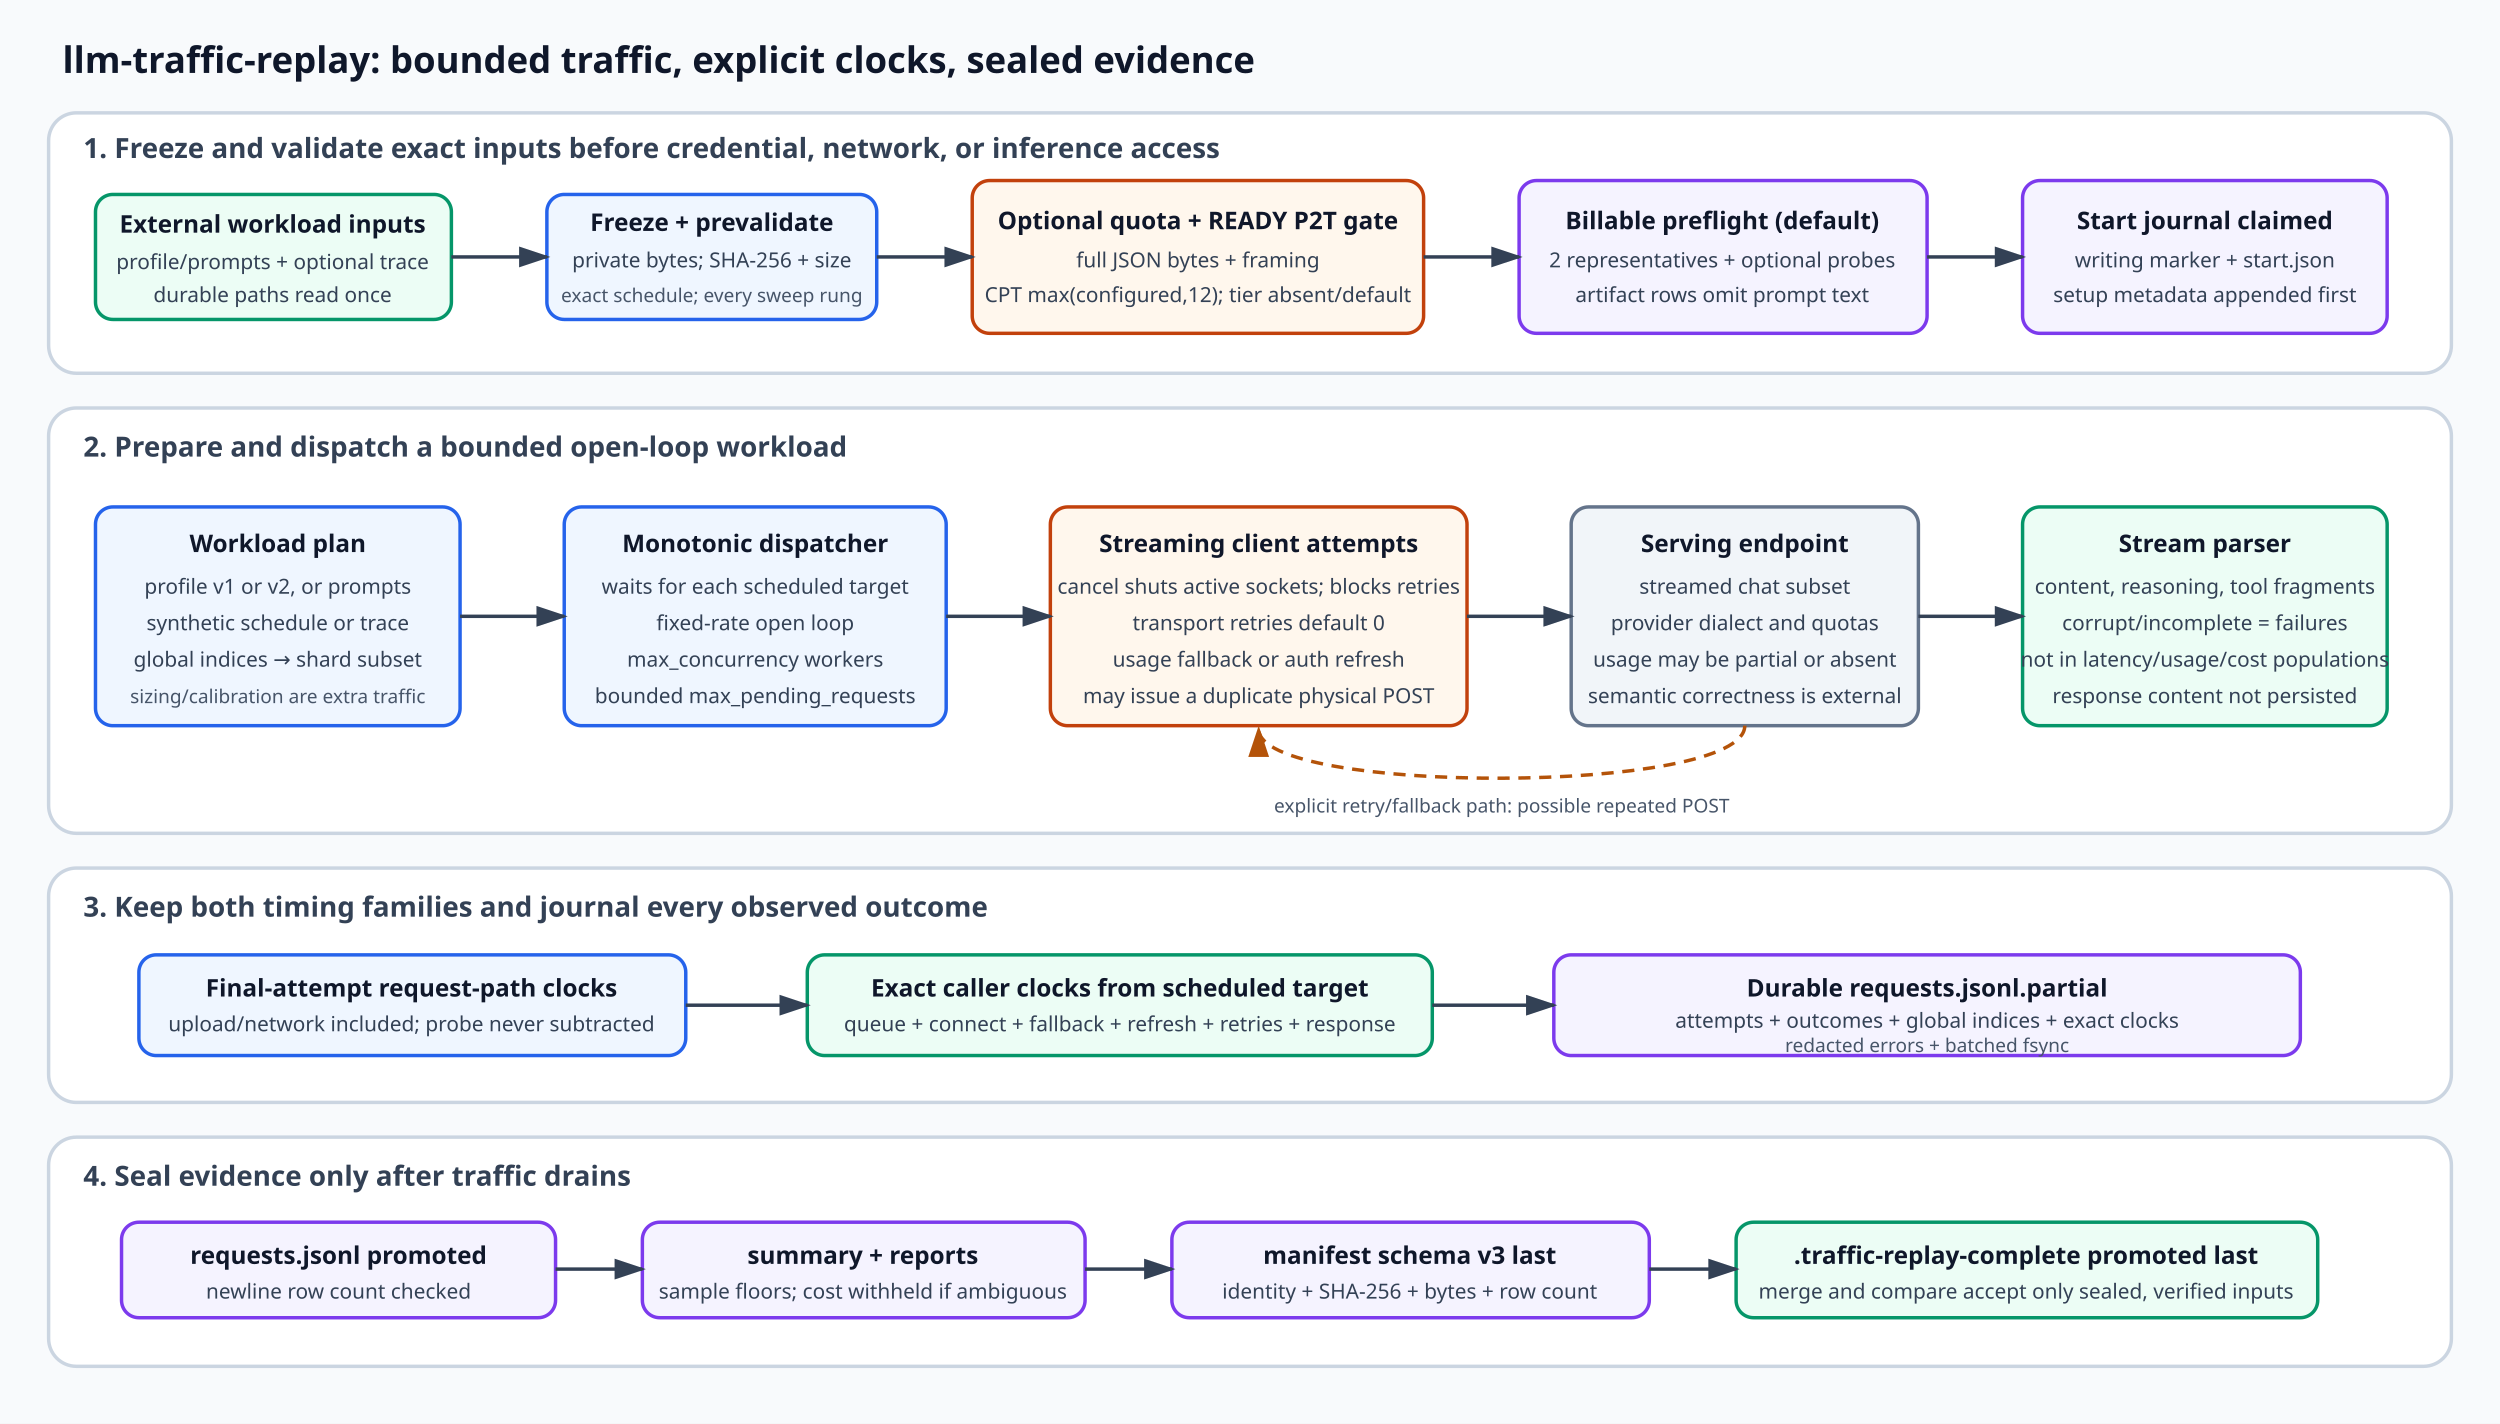
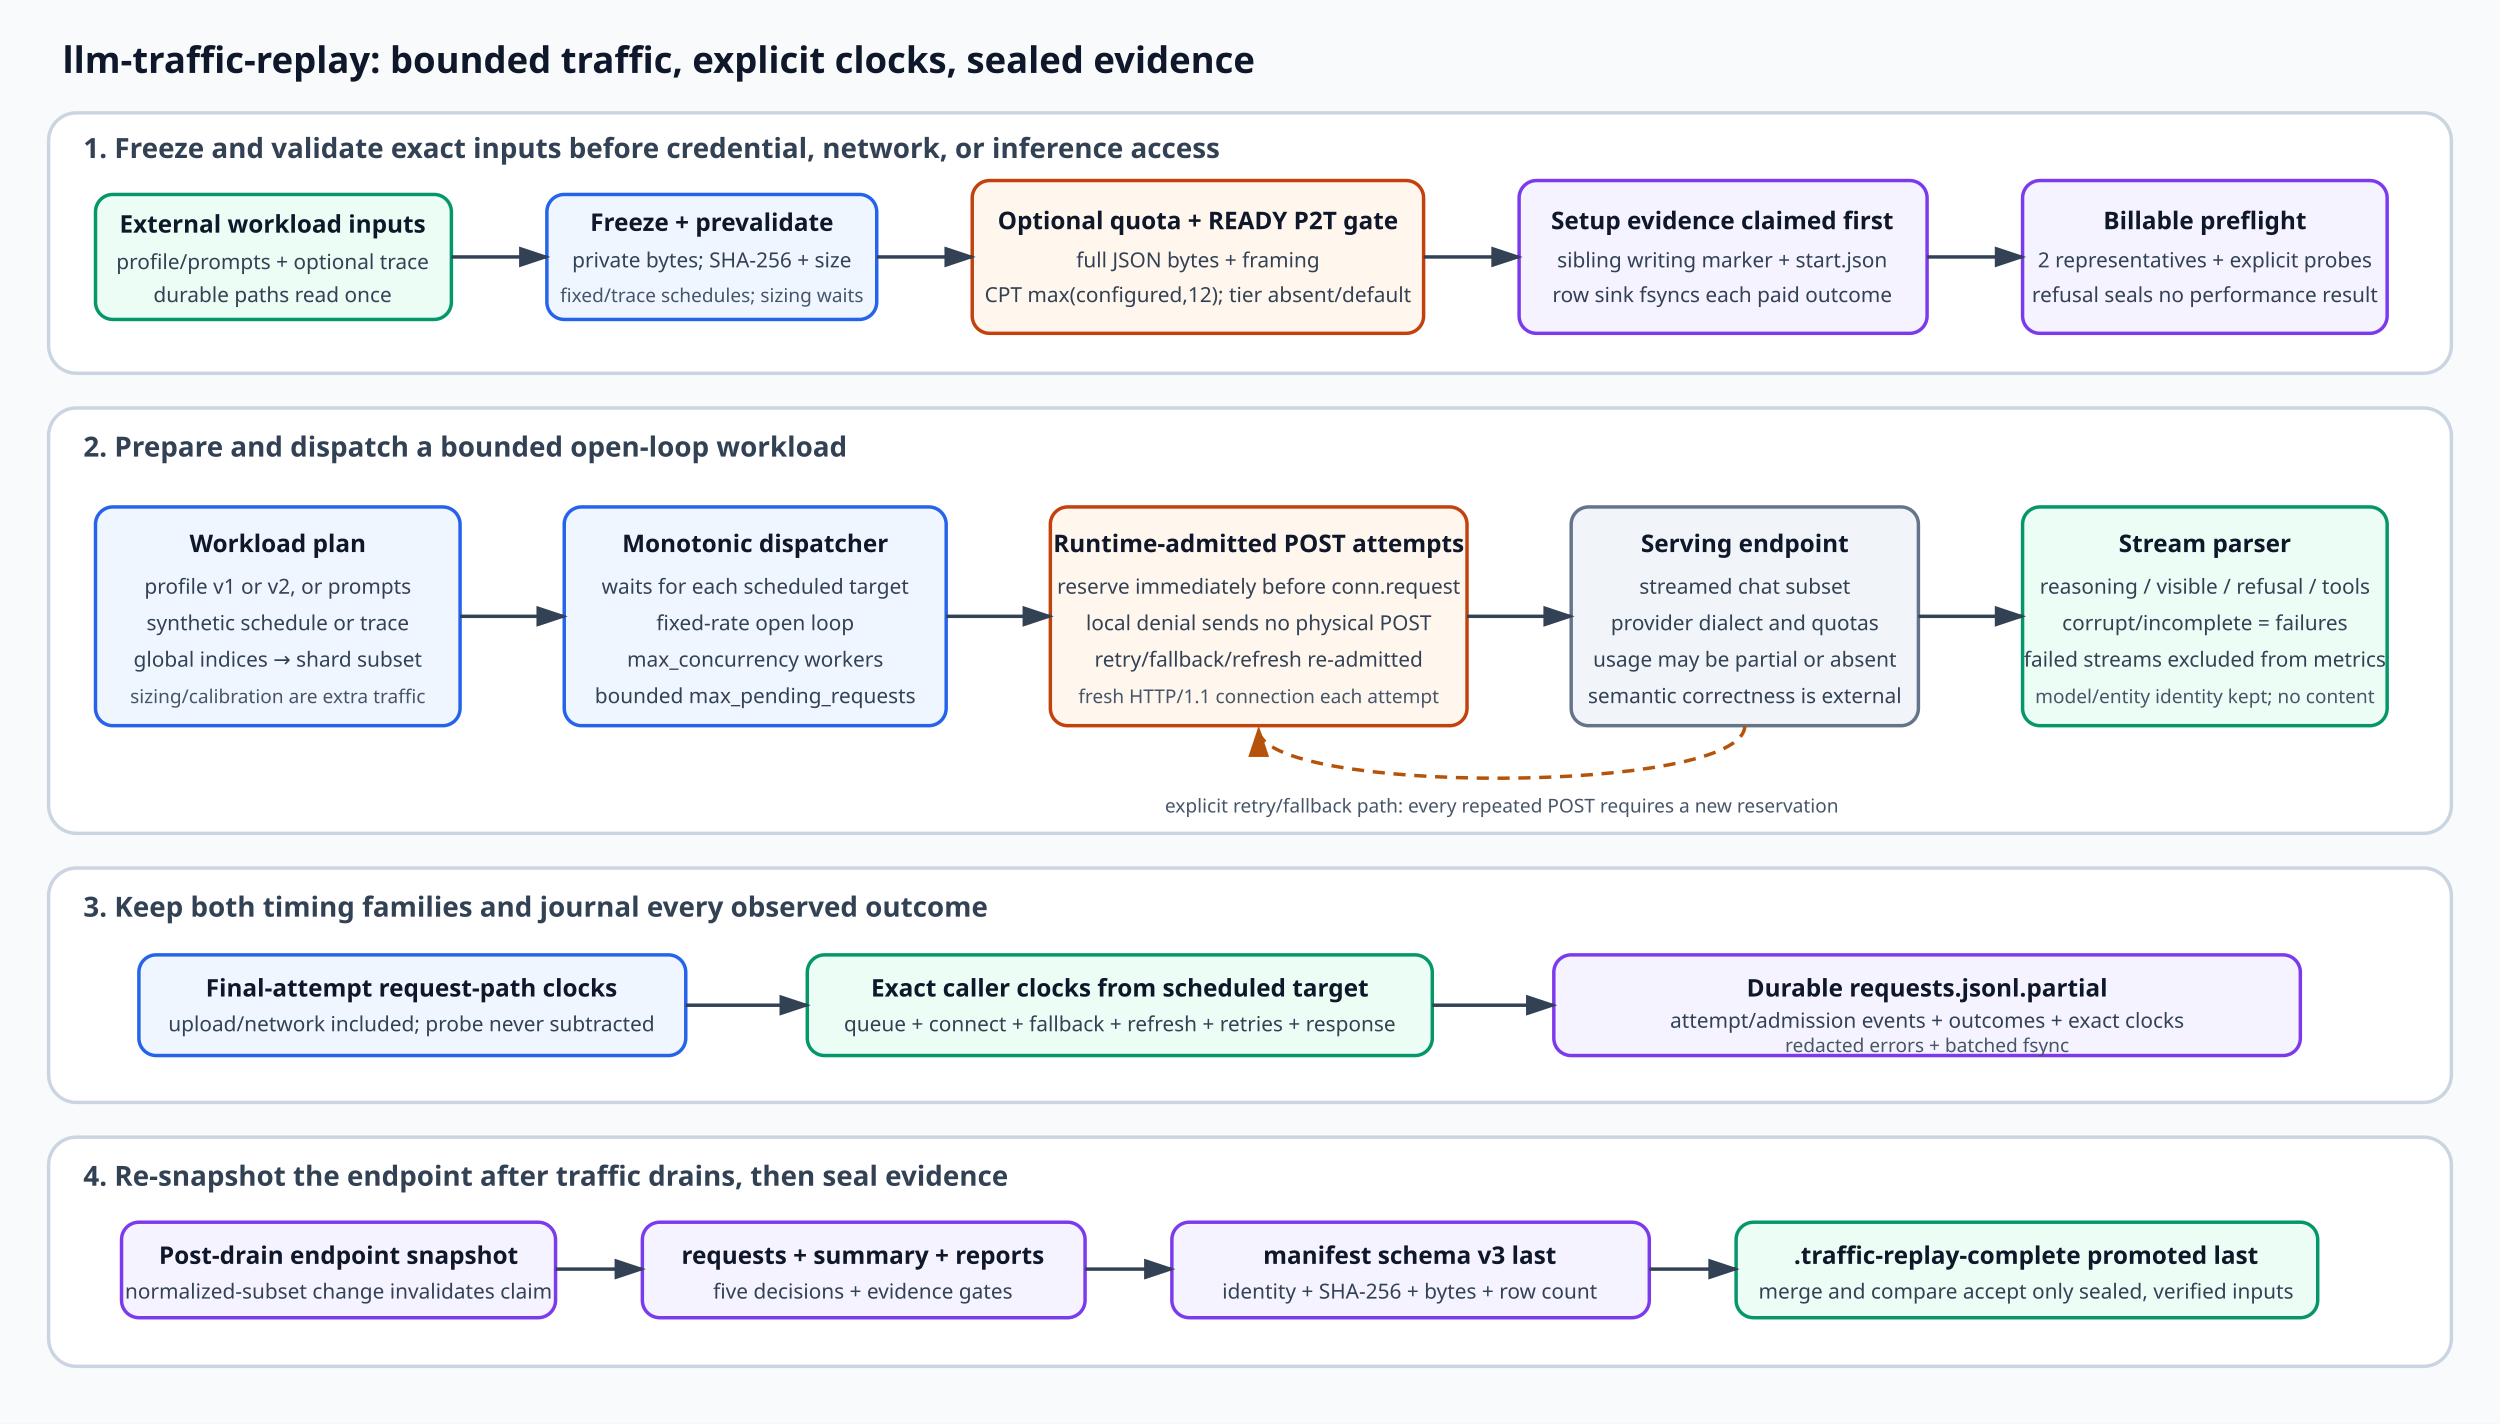
<svg xmlns="http://www.w3.org/2000/svg" width="1440" height="820" viewBox="0 0 1440 820" role="img" aria-labelledby="title desc">
  <defs>
    <marker id="arrow" markerWidth="10" markerHeight="10" refX="8" refY="3" orient="auto" markerUnits="strokeWidth">
      <path d="M0,0 L0,6 L9,3 z" fill="#334155" />
    </marker>
    <marker id="warnArrow" markerWidth="10" markerHeight="10" refX="8" refY="3" orient="auto" markerUnits="strokeWidth">
      <path d="M0,0 L0,6 L9,3 z" fill="#b45309" />
    </marker>
    <style>
      .bg{fill:#f8fafc}.lane{fill:#ffffff;stroke:#cbd5e1;stroke-width:2}.box{fill:#eff6ff;stroke:#2563eb;stroke-width:2}.safe{fill:#ecfdf5;stroke:#059669;stroke-width:2}.warn{fill:#fff7ed;stroke:#c2410c;stroke-width:2}.evidence{fill:#f5f3ff;stroke:#7c3aed;stroke-width:2}.muted{fill:#f1f5f9;stroke:#64748b;stroke-width:2}.h{font:700 21px system-ui,sans-serif;fill:#0f172a}.lh{font:700 16px system-ui,sans-serif;fill:#334155}.t{font:600 14px system-ui,sans-serif;fill:#0f172a}.s{font:12px system-ui,sans-serif;fill:#334155}.tiny{font:11px system-ui,sans-serif;fill:#475569}.arrow{fill:none;stroke:#334155;stroke-width:2;marker-end:url(#arrow)}.dash{fill:none;stroke:#b45309;stroke-width:2;stroke-dasharray:7 5;marker-end:url(#warnArrow)}
    </style>
  </defs>
  <rect class="bg" x="0" y="0" width="1440" height="820" />
  <text class="h" x="36" y="42">llm-traffic-replay: bounded traffic, explicit clocks, sealed evidence</text>
  <rect class="lane" x="28" y="65" width="1384" height="150" rx="16" />
  <text class="lh" x="48" y="91">1. Freeze and validate exact inputs before credential, network, or inference access</text>
  <rect class="safe" x="55" y="112" width="205" height="72" rx="10" />
  <text class="t" x="157" y="134" text-anchor="middle">External workload inputs</text>
  <text class="s" x="157" y="155" text-anchor="middle">profile/prompts + optional trace</text>
  <text class="s" x="157" y="174" text-anchor="middle">durable paths read once</text>
  <rect class="box" x="315" y="112" width="190" height="72" rx="10" />
  <text class="t" x="410" y="133" text-anchor="middle">Freeze + prevalidate</text>
  <text class="s" x="410" y="154" text-anchor="middle">private bytes; SHA-256 + size</text>
-   <text class="tiny" x="410" y="174" text-anchor="middle">exact schedule; every sweep rung</text>
+   <text class="tiny" x="410" y="174" text-anchor="middle">fixed/trace schedules; sizing waits</text>
  <rect class="warn" x="560" y="104" width="260" height="88" rx="10" />
  <text class="t" x="690" y="132" text-anchor="middle">Optional quota + READY P2T gate</text>
  <text class="s" x="690" y="154" text-anchor="middle">full JSON bytes + framing</text>
  <text class="s" x="690" y="174" text-anchor="middle">CPT max(configured,12); tier absent/default</text>
  <rect class="evidence" x="875" y="104" width="235" height="88" rx="10" />
-   <text class="t" x="992" y="132" text-anchor="middle">Billable preflight (default)</text>
-   <text class="s" x="992" y="154" text-anchor="middle">2 representatives + optional probes</text>
-   <text class="s" x="992" y="174" text-anchor="middle">artifact rows omit prompt text</text>
+   <text class="t" x="992" y="132" text-anchor="middle">Setup evidence claimed first</text>
+   <text class="s" x="992" y="154" text-anchor="middle">sibling writing marker + start.json</text>
+   <text class="s" x="992" y="174" text-anchor="middle">row sink fsyncs each paid outcome</text>
  <rect class="evidence" x="1165" y="104" width="210" height="88" rx="10" />
-   <text class="t" x="1270" y="132" text-anchor="middle">Start journal claimed</text>
-   <text class="s" x="1270" y="154" text-anchor="middle">writing marker + start.json</text>
-   <text class="s" x="1270" y="174" text-anchor="middle">setup metadata appended first</text>
+   <text class="t" x="1270" y="132" text-anchor="middle">Billable preflight</text>
+   <text class="s" x="1270" y="154" text-anchor="middle">2 representatives + explicit probes</text>
+   <text class="s" x="1270" y="174" text-anchor="middle">refusal seals no performance result</text>
  <path class="arrow" d="M260 148 H315" />
  <path class="arrow" d="M505 148 H560" />
  <path class="arrow" d="M820 148 H875" />
  <path class="arrow" d="M1110 148 H1165" />
  <rect class="lane" x="28" y="235" width="1384" height="245" rx="16" />
  <text class="lh" x="48" y="263">2. Prepare and dispatch a bounded open-loop workload</text>
  <rect class="box" x="55" y="292" width="210" height="126" rx="10" />
  <text class="t" x="160" y="318" text-anchor="middle">Workload plan</text>
  <text class="s" x="160" y="342" text-anchor="middle">profile v1 or v2, or prompts</text>
  <text class="s" x="160" y="363" text-anchor="middle">synthetic schedule or trace</text>
  <text class="s" x="160" y="384" text-anchor="middle">global indices → shard subset</text>
  <text class="tiny" x="160" y="405" text-anchor="middle">sizing/calibration are extra traffic</text>
  <rect class="box" x="325" y="292" width="220" height="126" rx="10" />
  <text class="t" x="435" y="318" text-anchor="middle">Monotonic dispatcher</text>
  <text class="s" x="435" y="342" text-anchor="middle">waits for each scheduled target</text>
  <text class="s" x="435" y="363" text-anchor="middle">fixed-rate open loop</text>
  <text class="s" x="435" y="384" text-anchor="middle">max_concurrency workers</text>
  <text class="s" x="435" y="405" text-anchor="middle">bounded max_pending_requests</text>
  <rect class="warn" x="605" y="292" width="240" height="126" rx="10" />
-   <text class="t" x="725" y="318" text-anchor="middle">Streaming client attempts</text>
-   <text class="s" x="725" y="342" text-anchor="middle">cancel shuts active sockets; blocks retries</text>
-   <text class="s" x="725" y="363" text-anchor="middle">transport retries default 0</text>
-   <text class="s" x="725" y="384" text-anchor="middle">usage fallback or auth refresh</text>
-   <text class="s" x="725" y="405" text-anchor="middle">may issue a duplicate physical POST</text>
+   <text class="t" x="725" y="318" text-anchor="middle">Runtime-admitted POST attempts</text>
+   <text class="s" x="725" y="342" text-anchor="middle">reserve immediately before conn.request</text>
+   <text class="s" x="725" y="363" text-anchor="middle">local denial sends no physical POST</text>
+   <text class="s" x="725" y="384" text-anchor="middle">retry/fallback/refresh re-admitted</text>
+   <text class="tiny" x="725" y="405" text-anchor="middle">fresh HTTP/1.1 connection each attempt</text>
  <rect class="muted" x="905" y="292" width="200" height="126" rx="10" />
  <text class="t" x="1005" y="318" text-anchor="middle">Serving endpoint</text>
  <text class="s" x="1005" y="342" text-anchor="middle">streamed chat subset</text>
  <text class="s" x="1005" y="363" text-anchor="middle">provider dialect and quotas</text>
  <text class="s" x="1005" y="384" text-anchor="middle">usage may be partial or absent</text>
  <text class="s" x="1005" y="405" text-anchor="middle">semantic correctness is external</text>
  <rect class="safe" x="1165" y="292" width="210" height="126" rx="10" />
  <text class="t" x="1270" y="318" text-anchor="middle">Stream parser</text>
-   <text class="s" x="1270" y="342" text-anchor="middle">content, reasoning, tool fragments</text>
+   <text class="s" x="1270" y="342" text-anchor="middle">reasoning / visible / refusal / tools</text>
  <text class="s" x="1270" y="363" text-anchor="middle">corrupt/incomplete = failures</text>
-   <text class="s" x="1270" y="384" text-anchor="middle">not in latency/usage/cost populations</text>
-   <text class="s" x="1270" y="405" text-anchor="middle">response content not persisted</text>
+   <text class="s" x="1270" y="384" text-anchor="middle">failed streams excluded from metrics</text>
+   <text class="tiny" x="1270" y="405" text-anchor="middle">model/entity identity kept; no content</text>
  <path class="arrow" d="M265 355 H325" />
  <path class="arrow" d="M545 355 H605" />
  <path class="arrow" d="M845 355 H905" />
  <path class="arrow" d="M1105 355 H1165" />
  <path class="dash" d="M1005 418 C1005 458 725 458 725 420" />
-   <text class="tiny" x="865" y="468" text-anchor="middle">explicit retry/fallback path: possible repeated POST</text>
+   <text class="tiny" x="865" y="468" text-anchor="middle">explicit retry/fallback path: every repeated POST requires a new reservation</text>
  <rect class="lane" x="28" y="500" width="1384" height="135" rx="16" />
  <text class="lh" x="48" y="528">3. Keep both timing families and journal every observed outcome</text>
  <rect class="box" x="80" y="550" width="315" height="58" rx="10" />
  <text class="t" x="237" y="574" text-anchor="middle">Final-attempt request-path clocks</text>
  <text class="s" x="237" y="594" text-anchor="middle">upload/network included; probe never subtracted</text>
  <rect class="safe" x="465" y="550" width="360" height="58" rx="10" />
  <text class="t" x="645" y="574" text-anchor="middle">Exact caller clocks from scheduled target</text>
  <text class="s" x="645" y="594" text-anchor="middle">queue + connect + fallback + refresh + retries + response</text>
  <rect class="evidence" x="895" y="550" width="430" height="58" rx="10" />
  <text class="t" x="1110" y="574" text-anchor="middle">Durable requests.jsonl.partial</text>
-   <text class="s" x="1110" y="592" text-anchor="middle">attempts + outcomes + global indices + exact clocks</text>
+   <text class="s" x="1110" y="592" text-anchor="middle">attempt/admission events + outcomes + exact clocks</text>
  <text class="tiny" x="1110" y="606" text-anchor="middle">redacted errors + batched fsync</text>
  <path class="arrow" d="M395 579 H465" />
  <path class="arrow" d="M825 579 H895" />
  <rect class="lane" x="28" y="655" width="1384" height="132" rx="16" />
-   <text class="lh" x="48" y="683">4. Seal evidence only after traffic drains</text>
+   <text class="lh" x="48" y="683">4. Re-snapshot the endpoint after traffic drains, then seal evidence</text>
  <rect class="evidence" x="70" y="704" width="250" height="55" rx="10" />
-   <text class="t" x="195" y="728" text-anchor="middle">requests.jsonl promoted</text>
-   <text class="s" x="195" y="748" text-anchor="middle">newline row count checked</text>
+   <text class="t" x="195" y="728" text-anchor="middle">Post-drain endpoint snapshot</text>
+   <text class="s" x="195" y="748" text-anchor="middle">normalized-subset change invalidates claim</text>
  <rect class="evidence" x="370" y="704" width="255" height="55" rx="10" />
-   <text class="t" x="497" y="728" text-anchor="middle">summary + reports</text>
-   <text class="s" x="497" y="748" text-anchor="middle">sample floors; cost withheld if ambiguous</text>
+   <text class="t" x="497" y="728" text-anchor="middle">requests + summary + reports</text>
+   <text class="s" x="497" y="748" text-anchor="middle">five decisions + evidence gates</text>
  <rect class="evidence" x="675" y="704" width="275" height="55" rx="10" />
  <text class="t" x="812" y="728" text-anchor="middle">manifest schema v3 last</text>
  <text class="s" x="812" y="748" text-anchor="middle">identity + SHA-256 + bytes + row count</text>
  <rect class="safe" x="1000" y="704" width="335" height="55" rx="10" />
  <text class="t" x="1167" y="728" text-anchor="middle">.traffic-replay-complete promoted last</text>
  <text class="s" x="1167" y="748" text-anchor="middle">merge and compare accept only sealed, verified inputs</text>
  <path class="arrow" d="M320 731 H370" />
  <path class="arrow" d="M625 731 H675" />
  <path class="arrow" d="M950 731 H1000" />
</svg>
